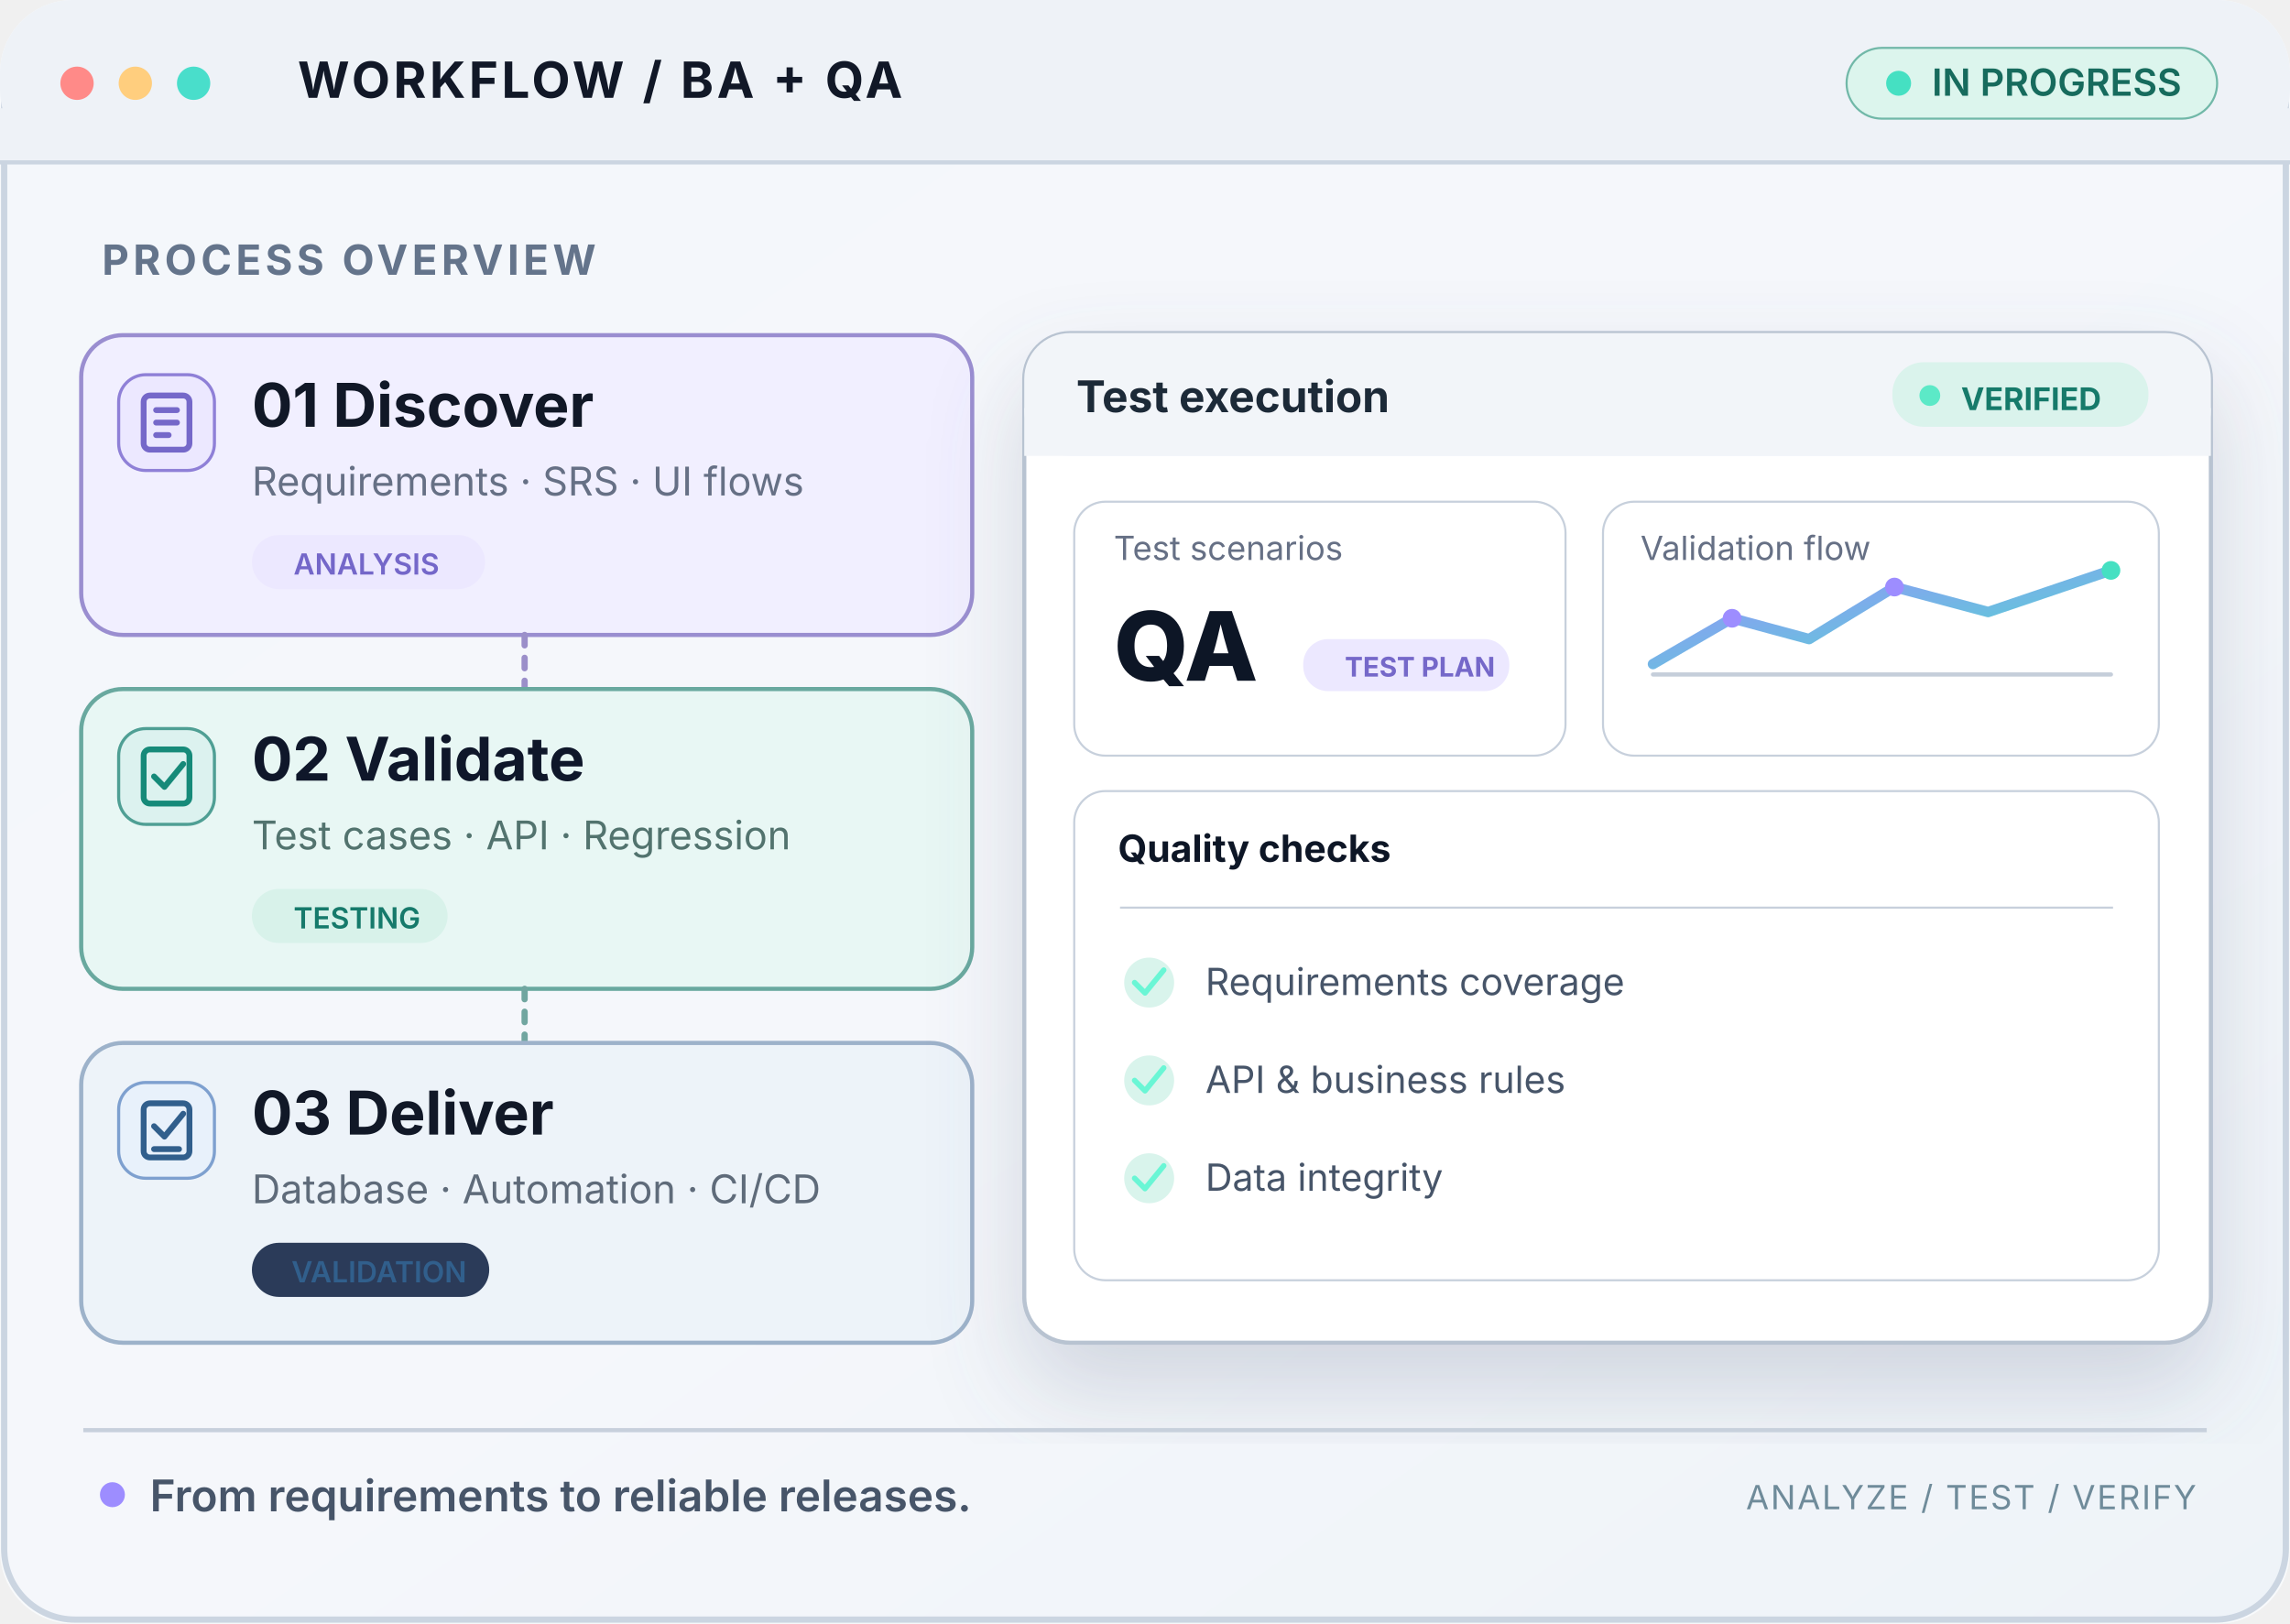
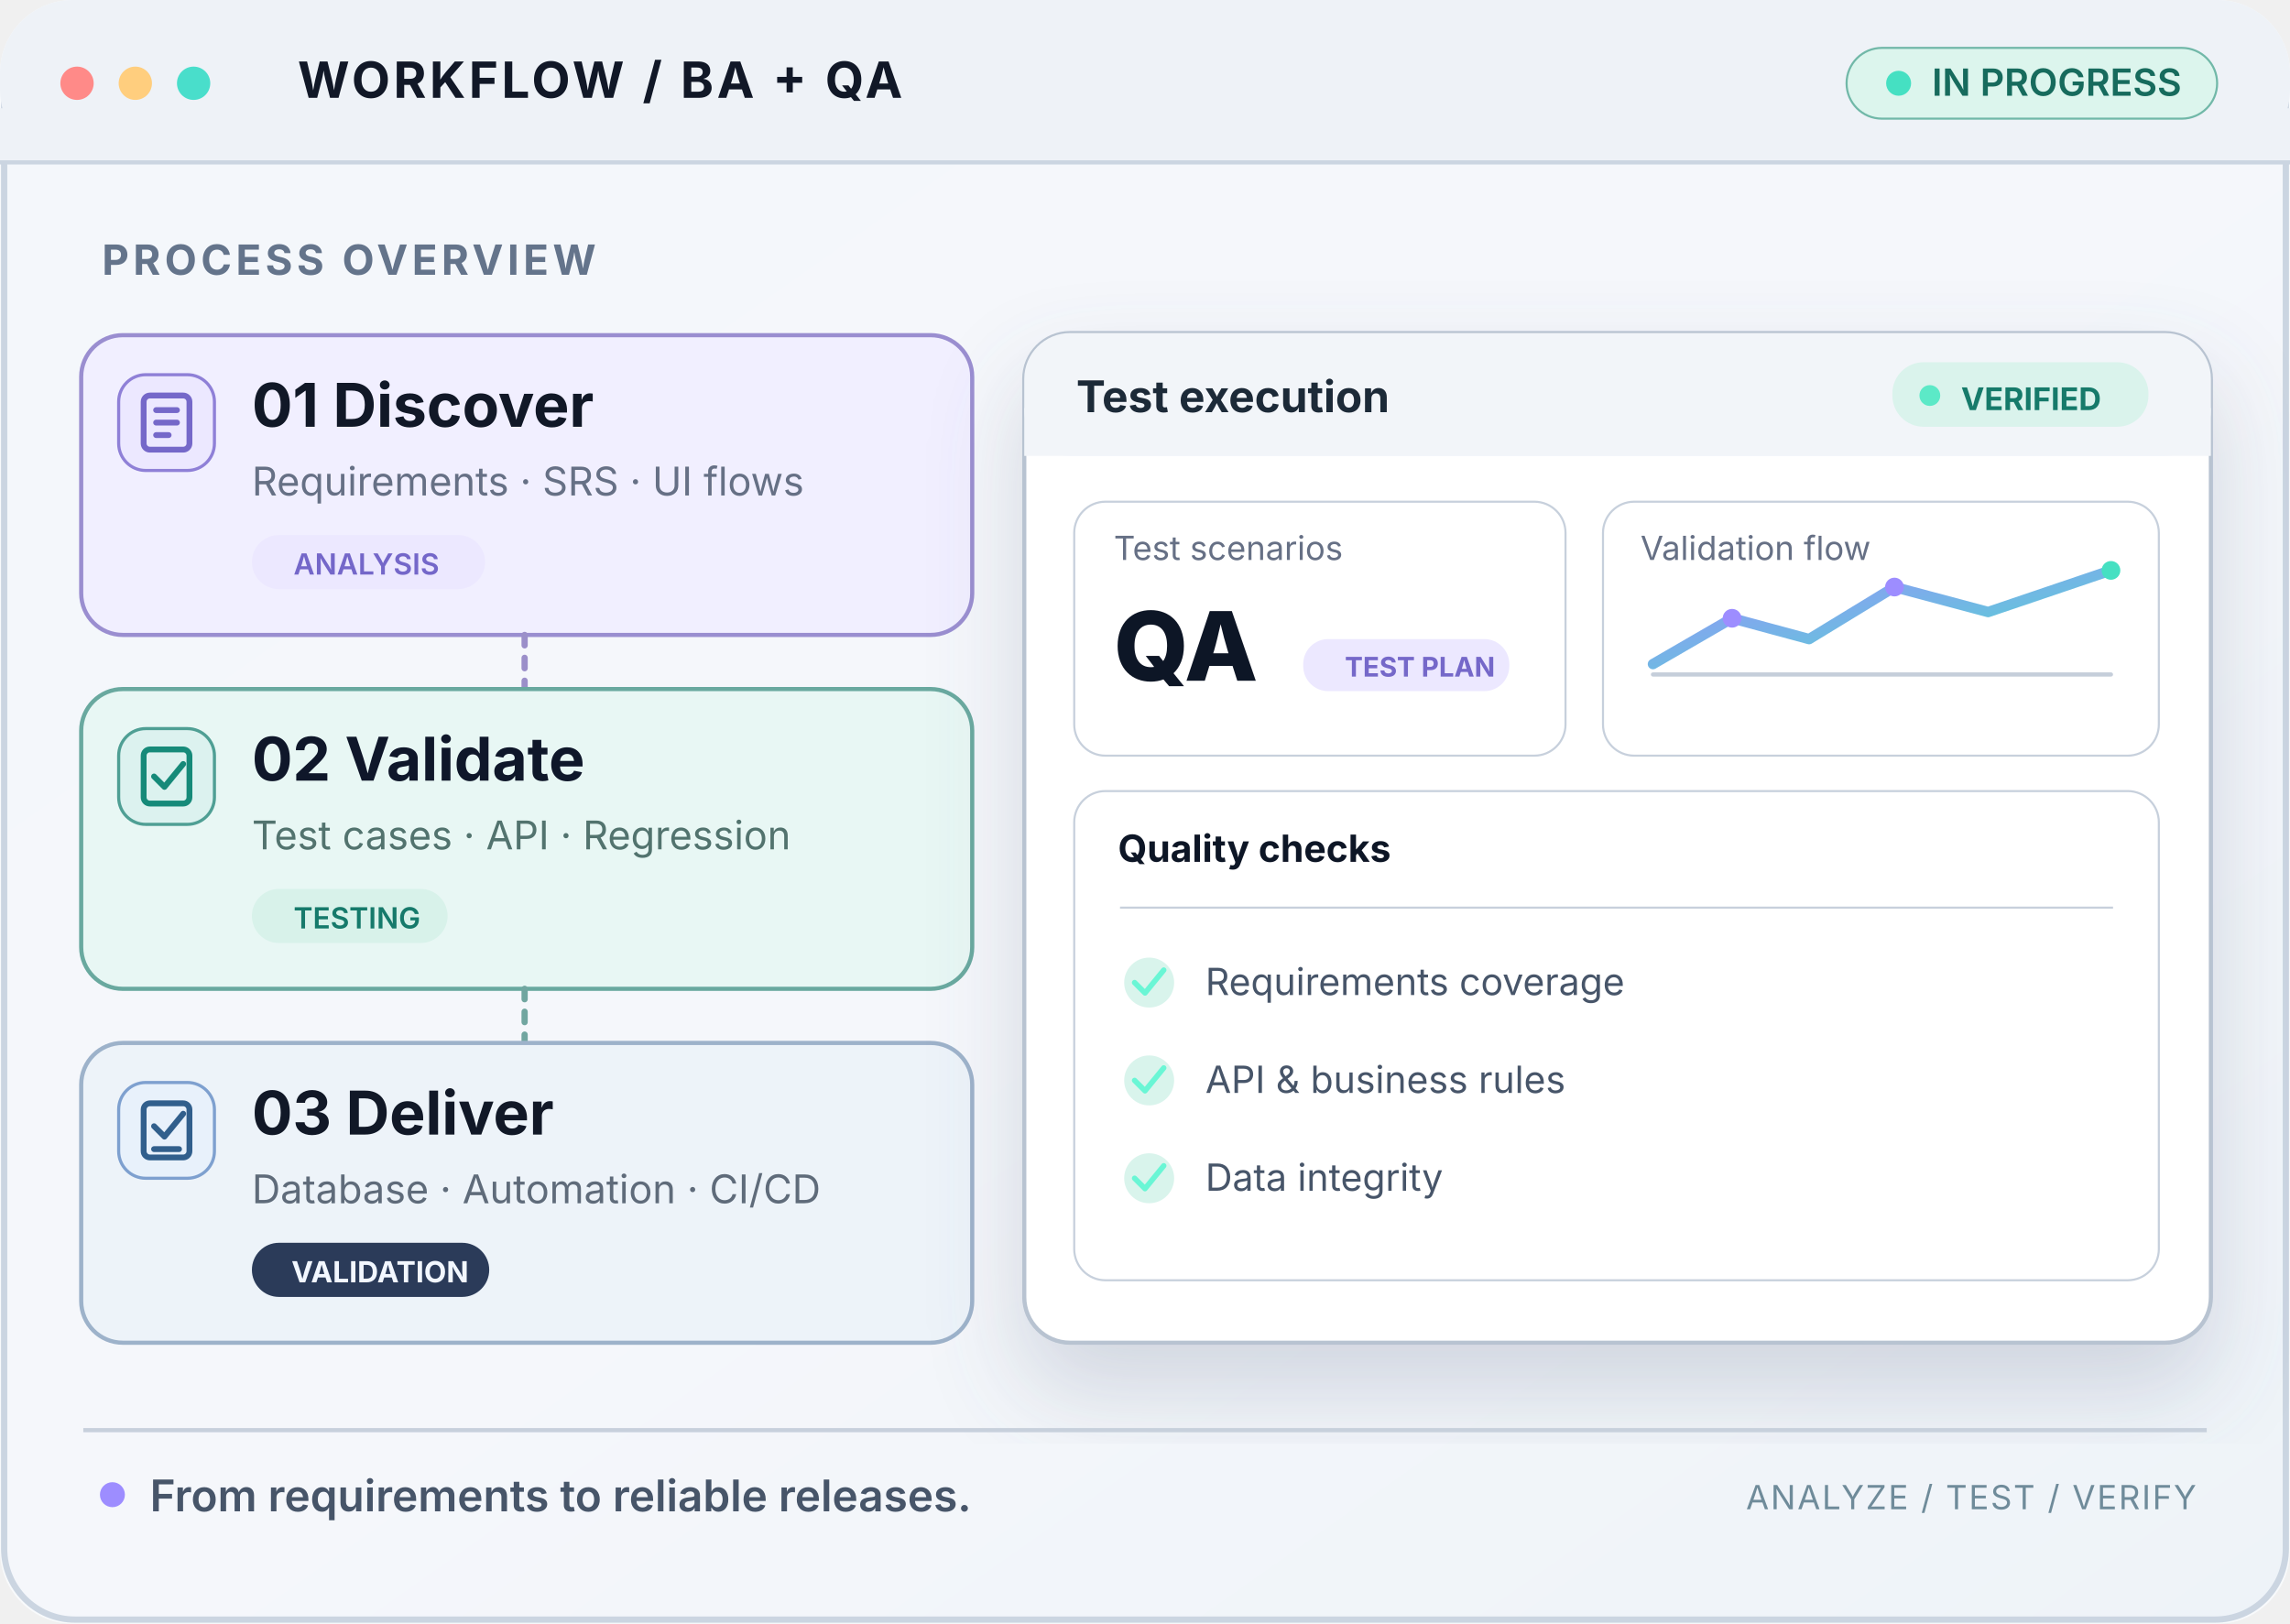
<svg xmlns="http://www.w3.org/2000/svg" aria-label="Illustration of the BA and QA workflow, from requirements and SRS to test cases, API checks, and verified delivery." viewBox="0 0 1100 780" preserveAspectRatio="xMidYMid meet">
  <defs>
    <linearGradient id="hero-frame" x1="0" y1="0" x2="1" y2="1">
      <stop stop-color="#f4f7fb" />
      <stop offset=".52" stop-color="#f5f7fb" />
      <stop offset="1" stop-color="#eef3f8" />
    </linearGradient>
    <linearGradient id="hero-accent" x1="0" y1="0" x2="1" y2="1">
      <stop stop-color="#9d8dff" />
      <stop offset="1" stop-color="#49decb" />
    </linearGradient>
    <linearGradient id="hero-chart" x1="0" y1="0" x2="1" y2="1">
      <stop stop-color="#a295ff" stop-opacity=".24" />
      <stop offset="1" stop-color="#49decb" stop-opacity=".01" />
    </linearGradient>
    <filter id="hero-soft-shadow">
      <feDropShadow dx="0" dy="22" stdDeviation="22" flood-color="#64748b" flood-opacity=".24" />
    </filter>
  </defs>
  <rect width="1100" height="780" rx="35" fill="#f8fafc" />
  <rect x="2" y="2" width="1096" height="776" rx="34" fill="url(#hero-frame)" stroke="#cbd5e1" stroke-width="3" />
  <rect x="0" y="0" width="1100" height="78" rx="35" fill="#eef2f7" />
  <path d="M0 52H1100V78H0Z" fill="#eef2f7" />
  <path d="M0 78H1100" stroke="#cbd5e1" stroke-width="2" />
  <circle cx="37" cy="40" r="8" fill="#ff8a88" />
  <circle cx="65" cy="40" r="8" fill="#ffce7e" />
  <circle cx="93" cy="40" r="8" fill="#49decb" />
  <text x="143" y="47" font-family="Inter,Arial,sans-serif" font-size="24" fill="#111827" font-weight="700" letter-spacing="1.6">WORKFLOW / BA + QA</text>
  <rect x="887" y="23" width="178" height="34" rx="17" fill="#dcf5ed" stroke="#71b8a8" />
  <circle cx="912" cy="40" r="6" fill="#45e0c2" />
  <text x="928" y="46" font-family="Inter,Arial,sans-serif" font-size="18" fill="#176b5d" font-weight="600">IN PROGRESS</text>
  <text x="49" y="132" font-family="Inter,Arial,sans-serif" font-size="20" letter-spacing="2" font-weight="700" fill="#64748b">PROCESS OVERVIEW</text>
  <rect x="39" y="161" width="428" height="144" rx="20" fill="#f1efff" stroke="#9a8ed0" stroke-width="2" />
  <rect x="57" y="180" width="46" height="46" rx="13" fill="#ece8ff" stroke="#8f80d7" stroke-width="1.5" />
  <g fill="none" stroke="#7568c9" stroke-width="2.8" stroke-linejoin="round" stroke-linecap="round">
    <rect x="69" y="190" width="22" height="26" rx="3" />
    <path d="M75 197h10m-10 6h10m-10 6h6" />
  </g>
  <text x="121" y="205" font-family="Inter,Arial,sans-serif" font-size="29" font-weight="700" fill="#111827">01  Discover</text>
  <text x="121" y="238" font-family="Inter,Arial,sans-serif" font-size="19" fill="#667085">Requirements · SRS · UI flows</text>
  <rect x="121" y="257" width="112" height="26" rx="13" fill="#ece8ff" />
  <text x="141" y="276" font-family="Inter,Arial,sans-serif" font-size="14" fill="#7467c9" font-weight="600">ANALYSIS</text>
  <path d="M252 305V330" stroke="#9b8fc9" stroke-width="3" stroke-dasharray="5 6" stroke-linecap="round" />
  <rect x="39" y="331" width="428" height="144" rx="20" fill="#e8f7f4" stroke="#69a99f" stroke-width="2" />
  <rect x="57" y="350" width="46" height="46" rx="13" fill="#dcf2ef" stroke="#4f9f94" stroke-width="1.5" />
  <g fill="none" stroke="#168a79" stroke-width="2.8" stroke-linejoin="round" stroke-linecap="round">
    <rect x="69" y="360" width="22" height="26" rx="3" />
    <path d="m74 373 5 5 9-11" />
  </g>
  <text x="121" y="375" font-family="Inter,Arial,sans-serif" font-size="29" font-weight="700" fill="#0f172a">02  Validate</text>
  <text x="121" y="408" font-family="Inter,Arial,sans-serif" font-size="19" fill="#52736e">Test cases · API · Regression</text>
  <rect x="121" y="427" width="94" height="26" rx="13" fill="#d8f2ea" />
  <text x="141" y="446" font-family="Inter,Arial,sans-serif" font-size="14" fill="#167a6b" font-weight="600">TESTING</text>
  <path d="M252 475V500" stroke="#71a6a0" stroke-width="3" stroke-dasharray="5 6" stroke-linecap="round" />
  <rect x="39" y="501" width="428" height="144" rx="20" fill="#edf3f9" stroke="#9db2ca" stroke-width="2" />
  <rect x="57" y="520" width="46" height="46" rx="13" fill="#e8f1fb" stroke="#7ea0cf" stroke-width="1.5" />
  <g fill="none" stroke="#315f8c" stroke-width="2.8" stroke-linejoin="round" stroke-linecap="round">
    <rect x="69" y="530" width="22" height="26" rx="3" />
    <path d="m74 541 5 5 9-11m-14 17h12" />
  </g>
  <text x="121" y="545" font-family="Inter,Arial,sans-serif" font-size="29" font-weight="700" fill="#111827">03  Deliver</text>
  <text x="121" y="578" font-family="Inter,Arial,sans-serif" font-size="19" fill="#5f6b7a">Database · Automation · CI/CD</text>
  <rect x="121" y="597" width="114" height="26" rx="13" fill="#2b3b59" />
-   <text x="140" y="616" font-family="Inter,Arial,sans-serif" font-size="14" fill="#315f8c" font-weight="600">VALIDATION</text>
+   <text x="140" y="616" font-family="Inter,Arial,sans-serif" font-size="14" fill="#f2f7ff" font-weight="700">VALIDATION</text>
  <g filter="url(#hero-soft-shadow)">
    <rect x="492" y="160" width="570" height="485" rx="22" fill="#ffffff" stroke="#b8c3d1" stroke-width="2" />
    <rect x="492" y="160" width="570" height="59" rx="22" fill="#f2f5f9" />
    <path d="M492 196H1062V219H492Z" fill="#f2f5f9" />
    <text x="517" y="198" font-family="Inter,Arial,sans-serif" font-size="21" fill="#1f2937" font-weight="700">Test execution</text>
    <rect x="909" y="174" width="123" height="31" rx="15" fill="#daf3ec" />
    <circle cx="927" cy="190" r="5" fill="#5be9c7" />
    <text x="942" y="197" font-family="Inter,Arial,sans-serif" font-size="15" font-weight="700" fill="#167a6b">VERIFIED</text>
    <rect x="516" y="241" width="236" height="122" rx="15" fill="#ffffff" stroke="#c7d0dc" />
    <text x="535" y="269" font-family="Inter,Arial,sans-serif" font-size="16" fill="#667085">Test scenarios</text>
    <text x="535" y="327" font-family="Inter,Arial,sans-serif" font-size="46" font-weight="800" fill="#111827">QA</text>
    <rect x="626" y="307" width="99" height="25" rx="12" fill="#ece8ff" />
    <text x="646" y="325" font-family="Inter,Arial,sans-serif" font-size="13" fill="#7467c9" font-weight="700">TEST PLAN</text>
    <rect x="770" y="241" width="267" height="122" rx="15" fill="#ffffff" stroke="#c7d0dc" />
    <text x="788" y="269" font-family="Inter,Arial,sans-serif" font-size="16" fill="#667085">Validation flow</text>
    <path d="M794 324H1014" stroke="#c5ceda" stroke-width="2" stroke-linecap="round" />
    <path d="M794 319L832 297L869 307L910 282L955 294L1014 274" stroke="url(#hero-accent)" stroke-width="5" fill="none" stroke-linecap="round" stroke-linejoin="round" />
    <circle cx="832" cy="297" r="4.5" fill="#9d8dff" />
    <circle cx="910" cy="282" r="4.5" fill="#9d8dff" />
    <circle cx="1014" cy="274" r="4.5" fill="#45e0c2" />
    <rect x="516" y="380" width="521" height="235" rx="15" fill="#ffffff" stroke="#c7d0dc" />
    <text x="537" y="414" font-family="Inter,Arial,sans-serif" font-size="18" fill="#111827" font-weight="700">Quality checks</text>
    <path d="M538 436H1015" stroke="#c7d0dc" />
    <g font-family="Inter,Arial,sans-serif" font-size="18" fill="#475569">
      <circle cx="552" cy="472" r="12" fill="#d9f4ec" />
      <path d="m545 472 5 5 9-11" fill="none" stroke="#6af6d5" stroke-width="2.6" stroke-linecap="round" stroke-linejoin="round" />
      <text x="579" y="478">Requirements coverage</text>
      <circle cx="552" cy="519" r="12" fill="#d9f4ec" />
      <path d="m545 519 5 5 9-11" fill="none" stroke="#6af6d5" stroke-width="2.6" stroke-linecap="round" stroke-linejoin="round" />
      <text x="579" y="525">API &amp; business rules</text>
      <circle cx="552" cy="566" r="12" fill="#d9f4ec" />
      <path d="m545 566 5 5 9-11" fill="none" stroke="#6af6d5" stroke-width="2.6" stroke-linecap="round" stroke-linejoin="round" />
      <text x="579" y="572">Data integrity</text>
    </g>
  </g>
  <path d="M40 687H1060" stroke="#c7d0dc" stroke-width="2" />
  <circle cx="54" cy="718" r="6" fill="#9d8dff" />
  <text x="72" y="726" font-family="Inter,Arial,sans-serif" font-size="21" font-weight="600" fill="#475569">From requirements to reliable releases.</text>
  <text x="1055" y="725" text-anchor="end" font-family="Inter,Arial,sans-serif" font-size="16" fill="#6f8b9a" letter-spacing=".8">ANALYZE / TEST / VERIFY</text>
</svg>
